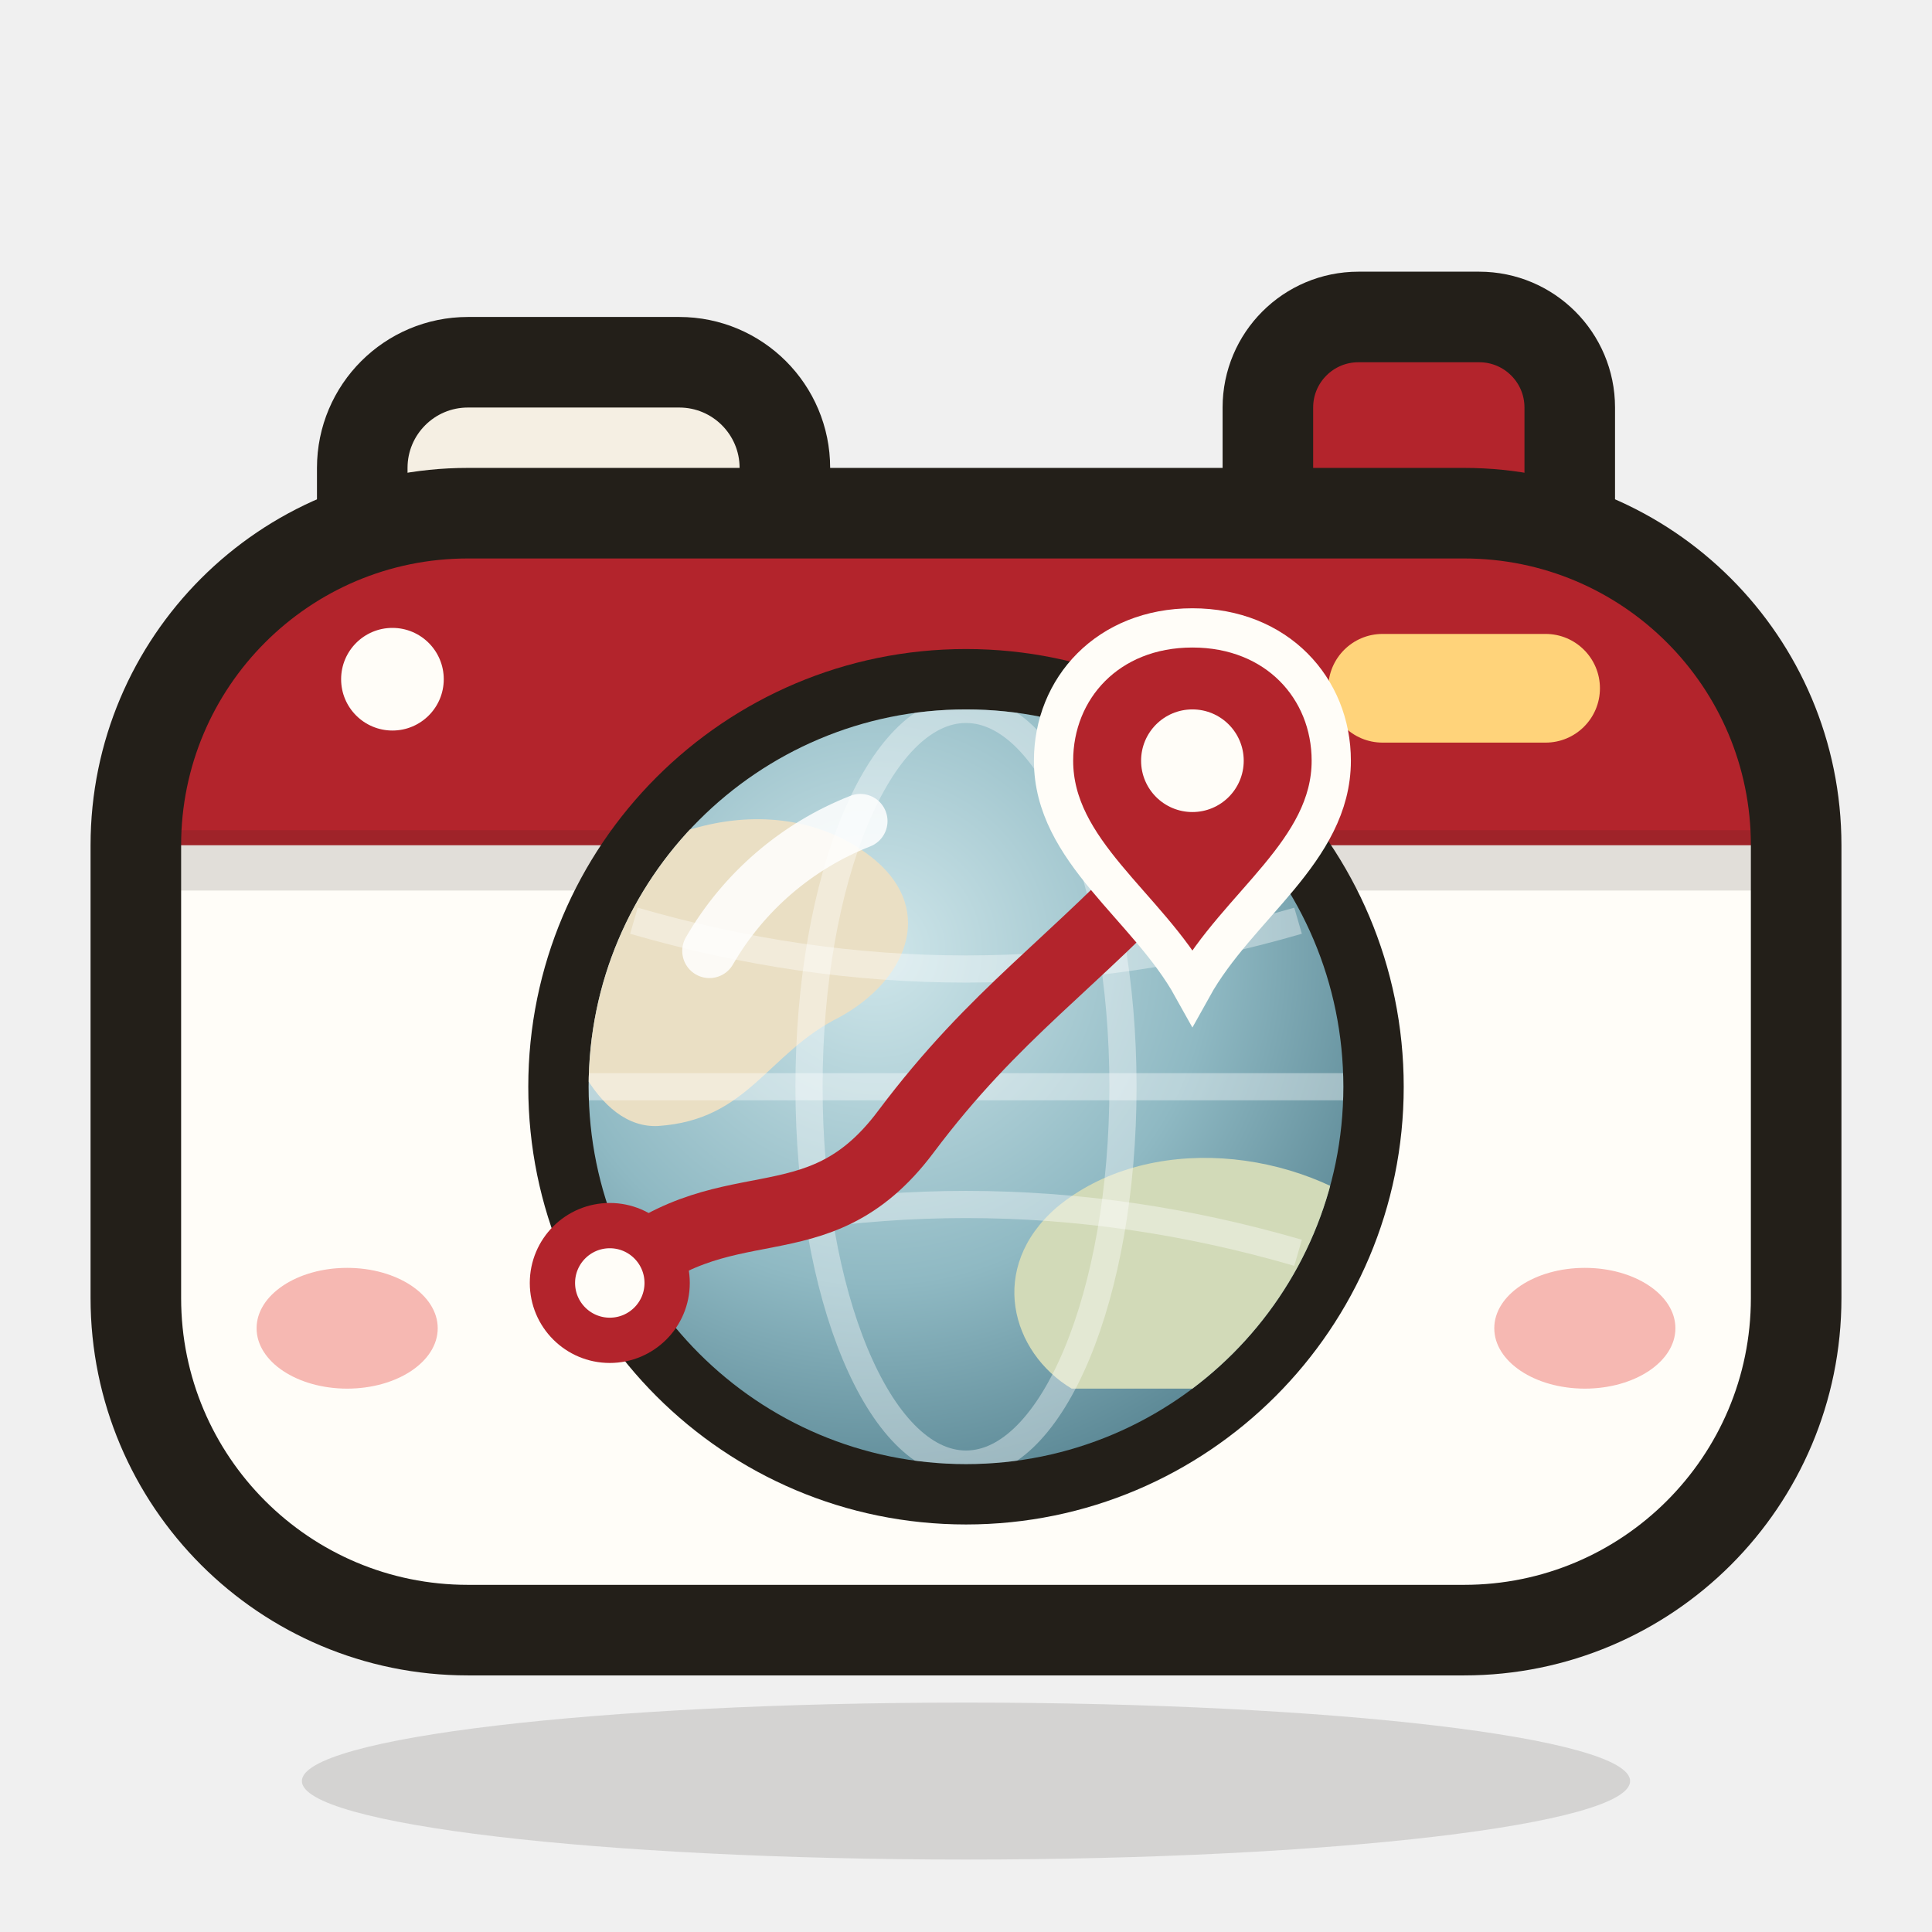
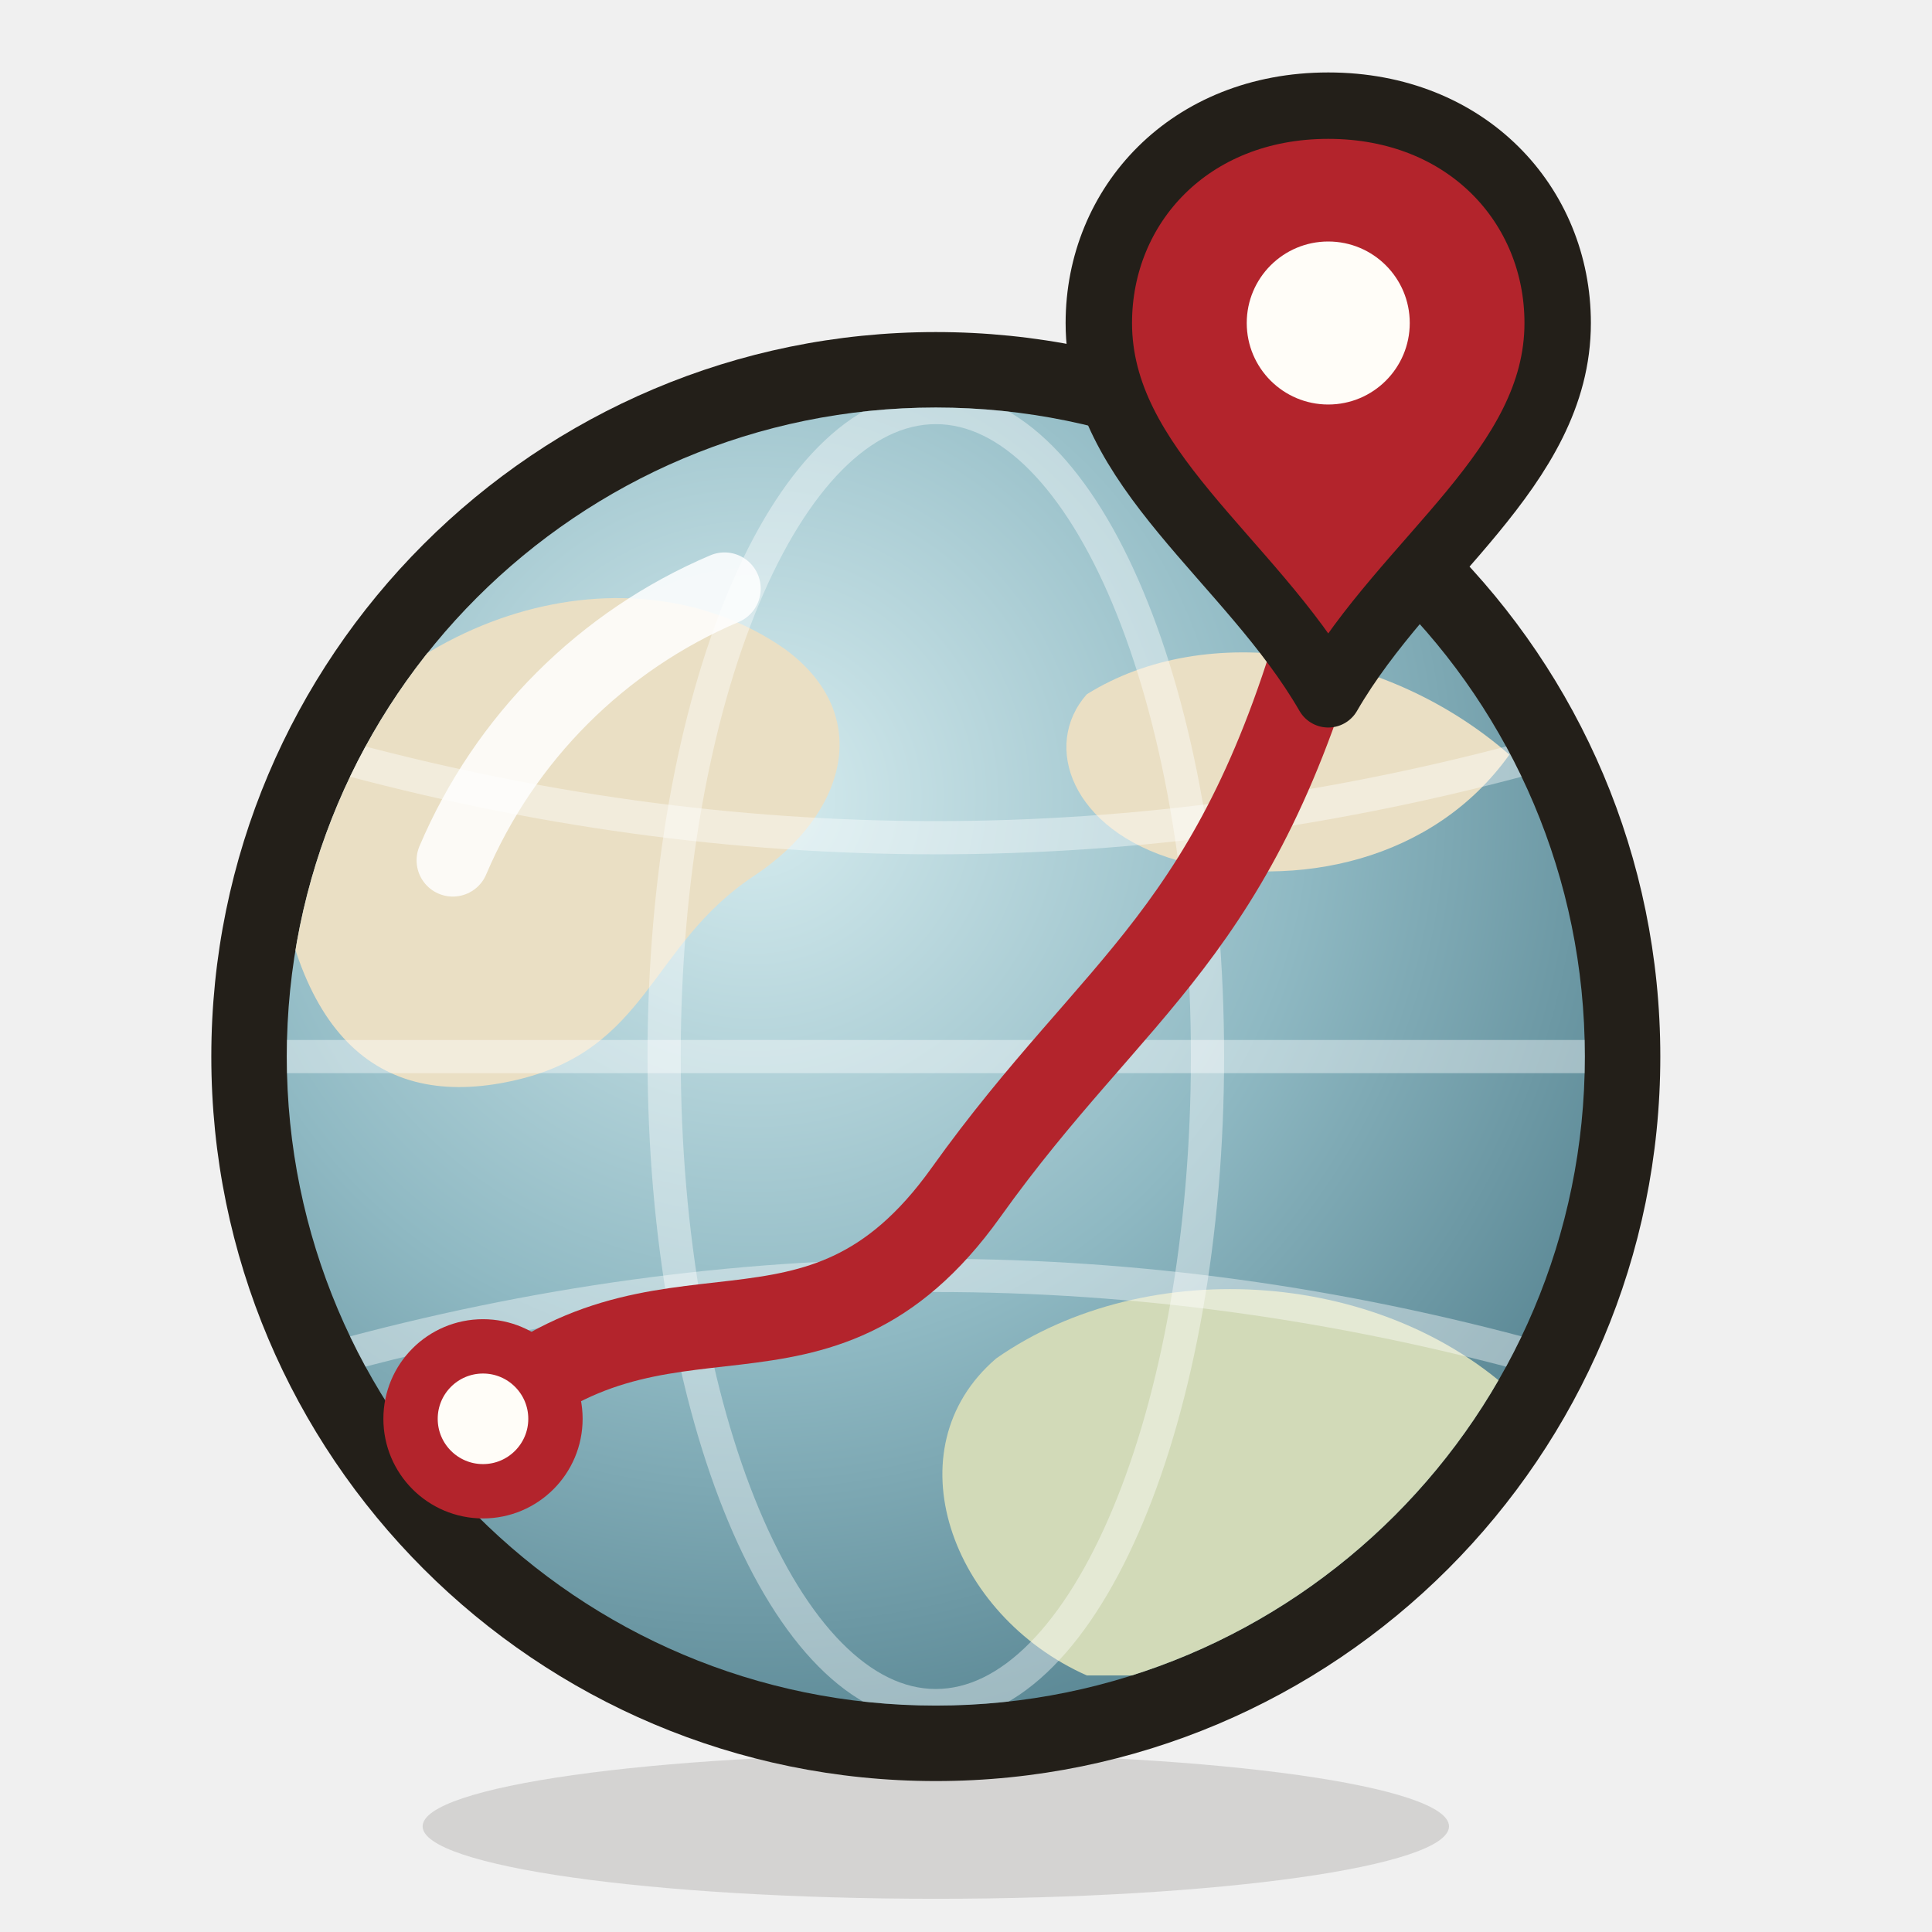
<svg xmlns="http://www.w3.org/2000/svg" viewBox="0 0 64 64" role="img" aria-label="Wayframe">
  <defs>
-     <clipPath id="body">
-       <rect x="4.5" y="17" width="55" height="37" rx="11" />
+     <clipPath id="globe">
+       <circle cx="31" cy="35" r="21.500" />
    </clipPath>
-     <clipPath id="globe">
-       <circle cx="32" cy="36" r="12.5" />
-     </clipPath>
-     <radialGradient id="sea" cx="38%" cy="32%" r="80%">
-       <stop offset="0" stop-color="#cfe6ea" />
-       <stop offset=".55" stop-color="#8fb9c3" />
-       <stop offset="1" stop-color="#4f7c8a" />
+     <radialGradient id="sea" cx="36%" cy="30%" r="85%">
+       <stop offset="0" stop-color="#d6ecef" />
+       <stop offset=".5" stop-color="#8fb9c3" />
+       <stop offset="1" stop-color="#4a7886" />
    </radialGradient>
  </defs>
-   <ellipse cx="32" cy="59" rx="22" ry="2.6" fill="#231f19" opacity=".14" />
-   <rect x="42" y="10.5" width="10" height="9" rx="3" fill="#b3242c" stroke="#231f19" stroke-width="3" />
-   <rect x="12" y="12" width="14" height="9" rx="3.5" fill="#f5efe3" stroke="#231f19" stroke-width="3" />
-   <rect x="4.5" y="17" width="55" height="37" rx="11" fill="#fffdf8" />
-   <g clip-path="url(#body)">
-     <rect x="4.5" y="17" width="55" height="11" fill="#b3242c" />
-     <rect x="4.5" y="27.5" width="55" height="2" fill="#231f19" opacity=".14" />
+   <ellipse cx="31" cy="60.500" rx="17" ry="2.400" fill="#231f19" opacity=".14" />
+   <circle cx="31" cy="35" r="24" fill="#231f19" />
+   <circle cx="31" cy="35" r="21.500" fill="url(#sea)" />
+   <g clip-path="url(#globe)">
+     <path d="M9 27c4-7 12-9 17-5.500 3 2.200 2 5.500-1 7.500-3.500 2.300-3.500 5.800-8 6.800-4.500 1-7.500-1.500-8-8.800z" fill="#eadfc4" />
+     <path d="M33 45c5-3.500 13-3 17.500 1.500 2.500 2.500 2.500 6 0 9H36c-4.500-2-6.500-7.500-3-10.500z" fill="#d2dab8" />
+     <path d="M36 23c4-2.500 10-1.500 14 2-2.500 3.500-7 4.500-11 3.500-3.500-1-4.500-3.800-3-5.500z" fill="#eadfc4" />
+     <ellipse cx="31" cy="35" rx="9" ry="21.500" fill="none" stroke="#fff" stroke-opacity=".4" stroke-width="1.100" />
+     <path d="M9.500 35h43M11 25q20 5.500 40 0M11 45q20-5.500 40 0" fill="none" stroke="#fff" stroke-opacity=".4" stroke-width="1.100" />
  </g>
-   <rect x="4.5" y="17" width="55" height="37" rx="11" fill="none" stroke="#231f19" stroke-width="3" />
-   <circle cx="13" cy="22.5" r="1.7" fill="#fffdf8" />
-   <rect x="44" y="21" width="9" height="3.6" rx="1.8" fill="#ffd37a" />
-   <circle cx="32" cy="36" r="14.5" fill="#231f19" />
-   <circle cx="32" cy="36" r="12.5" fill="url(#sea)" />
-   <g clip-path="url(#globe)">
-     <path d="M18 31c3-4 8-5 11-2.5 2 1.7 1 4-1.2 5.2-2.4 1.2-3 3.4-6 3.6-2 .1-3.4-2.800-3.800-6.300z" fill="#eadfc4" />
-     <path d="M35 40c3-2.500 8-2 11 .5 1.200 1 1.500 3 .5 5.500H35.500c-2-1.200-2.800-4-.5-6z" fill="#d2dab8" />
-     <path d="M36 25.500c2.500-1.500 6-1 8.500 1.200-1.500 2.200-4.500 3-7 2.200-1.500-.5-2.200-2.300-1.500-3.400z" fill="#eadfc4" />
-     <ellipse cx="32" cy="36" rx="5.200" ry="12.500" fill="none" stroke="#fff" stroke-opacity=".38" stroke-width=".9" />
-     <path d="M19.500 36h25M21 30.500q11 3.200 22 0M21 41.500q11-3.200 22 0" fill="none" stroke="#fff" stroke-opacity=".38" stroke-width=".9" />
-   </g>
-   <path d="M20.200 42.500C24 39 27 41.500 30 37.500S35.500 32 39 28.200" fill="none" stroke="#b3242c" stroke-width="2.300" stroke-linecap="round" />
-   <circle cx="20.200" cy="42.500" r="1.900" fill="#fffdf8" stroke="#b3242c" stroke-width="1.500" />
-   <path d="M39.500 20.800c-2.800 0-4.600 2-4.600 4.400 0 3 3.100 4.800 4.600 7.500 1.500-2.700 4.600-4.500 4.600-7.500 0-2.400-1.800-4.400-4.600-4.400z" fill="#b3242c" stroke="#fffdf8" stroke-width="1.300" />
-   <circle cx="39.500" cy="25.200" r="1.700" fill="#fffdf8" />
-   <path d="M23.500 31.500a10 10 0 0 1 5-4.300" fill="none" stroke="#fff" stroke-width="1.800" stroke-linecap="round" opacity=".85" />
-   <ellipse cx="11.500" cy="44" rx="3" ry="2" fill="#f4a6a0" opacity=".8" />
-   <ellipse cx="52.500" cy="44" rx="3" ry="2" fill="#f4a6a0" opacity=".8" />
+   <path d="M16 47C22 41.500 27 46.500 32 39.500S41 31 44 20" fill="none" stroke="#b3242c" stroke-width="2.800" stroke-linecap="round" />
+   <circle cx="16" cy="47" r="2.400" fill="#fffdf8" stroke="#b3242c" stroke-width="1.800" />
+   <path d="M44 3.500c-4.600 0-7.600 3.300-7.600 7.200 0 4.800 5 7.800 7.600 12.300 2.600-4.500 7.600-7.500 7.600-12.300 0-3.900-3-7.200-7.600-7.200z" fill="#b3242c" stroke="#231f19" stroke-width="2.200" stroke-linejoin="round" />
+   <circle cx="44" cy="10.700" r="2.700" fill="#fffdf8" />
+   <path d="M15 28.500a17 17 0 0 1 9-9" fill="none" stroke="#fff" stroke-width="2.400" stroke-linecap="round" opacity=".85" />
</svg>
